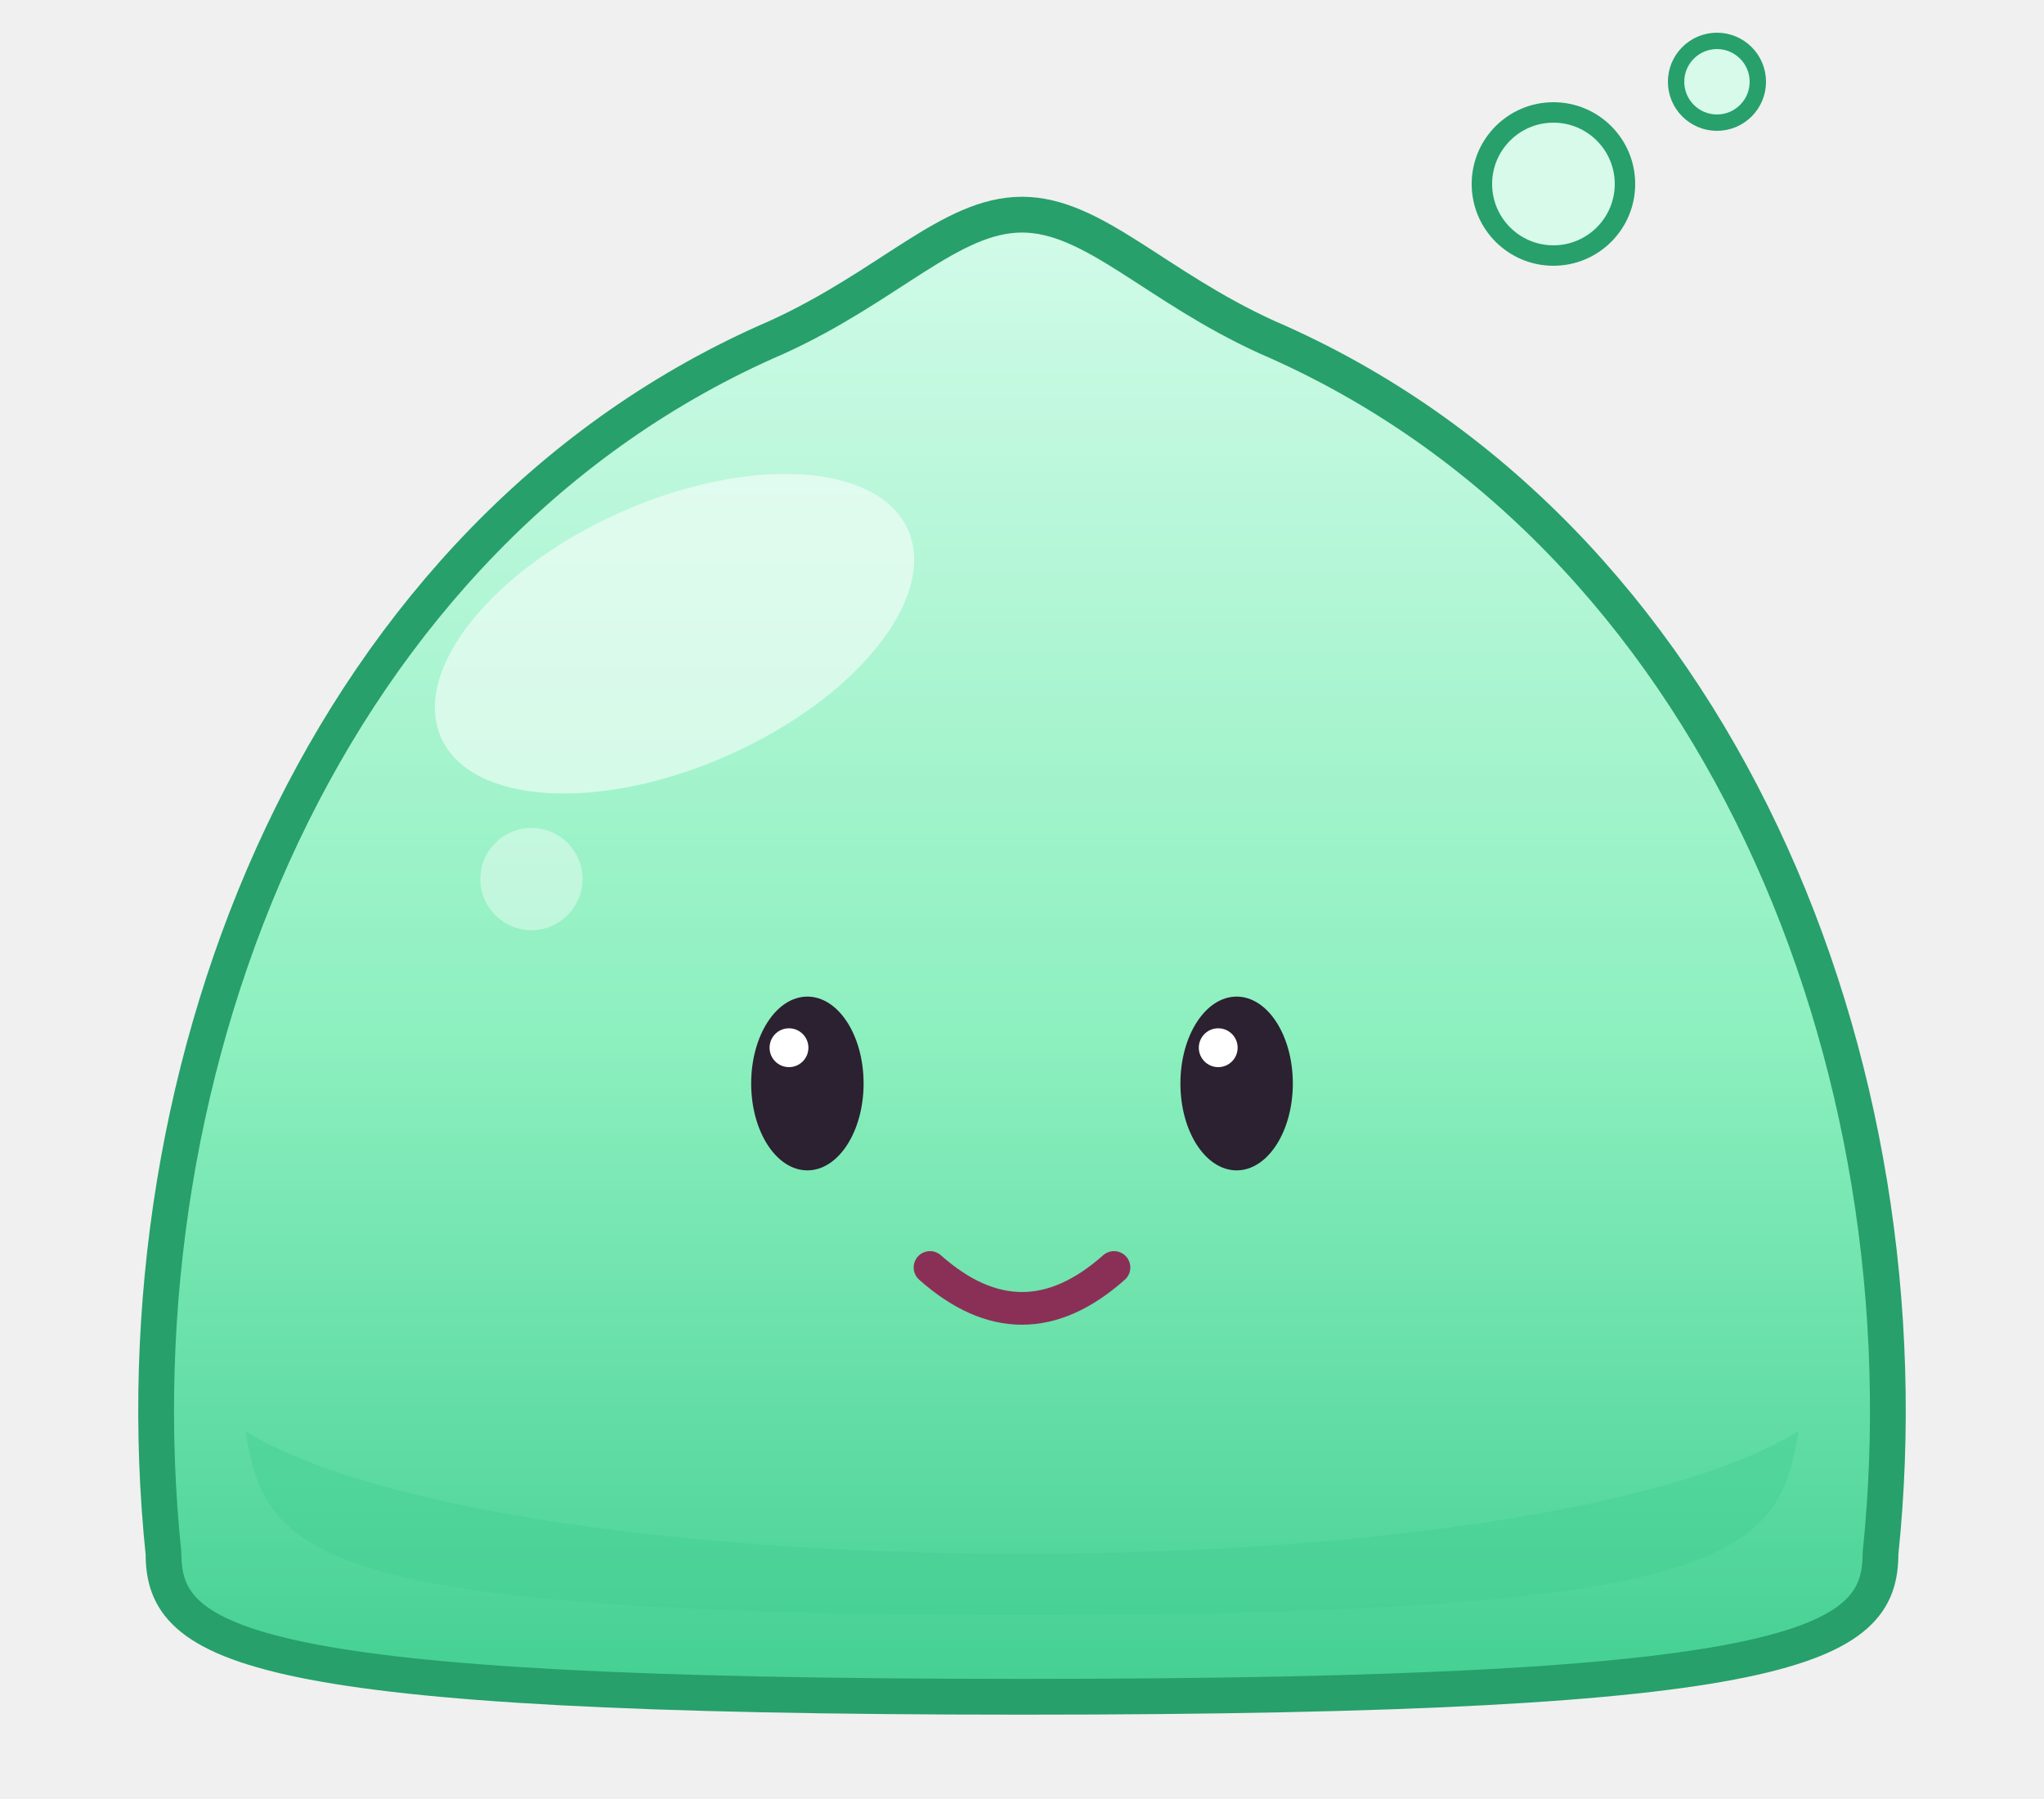
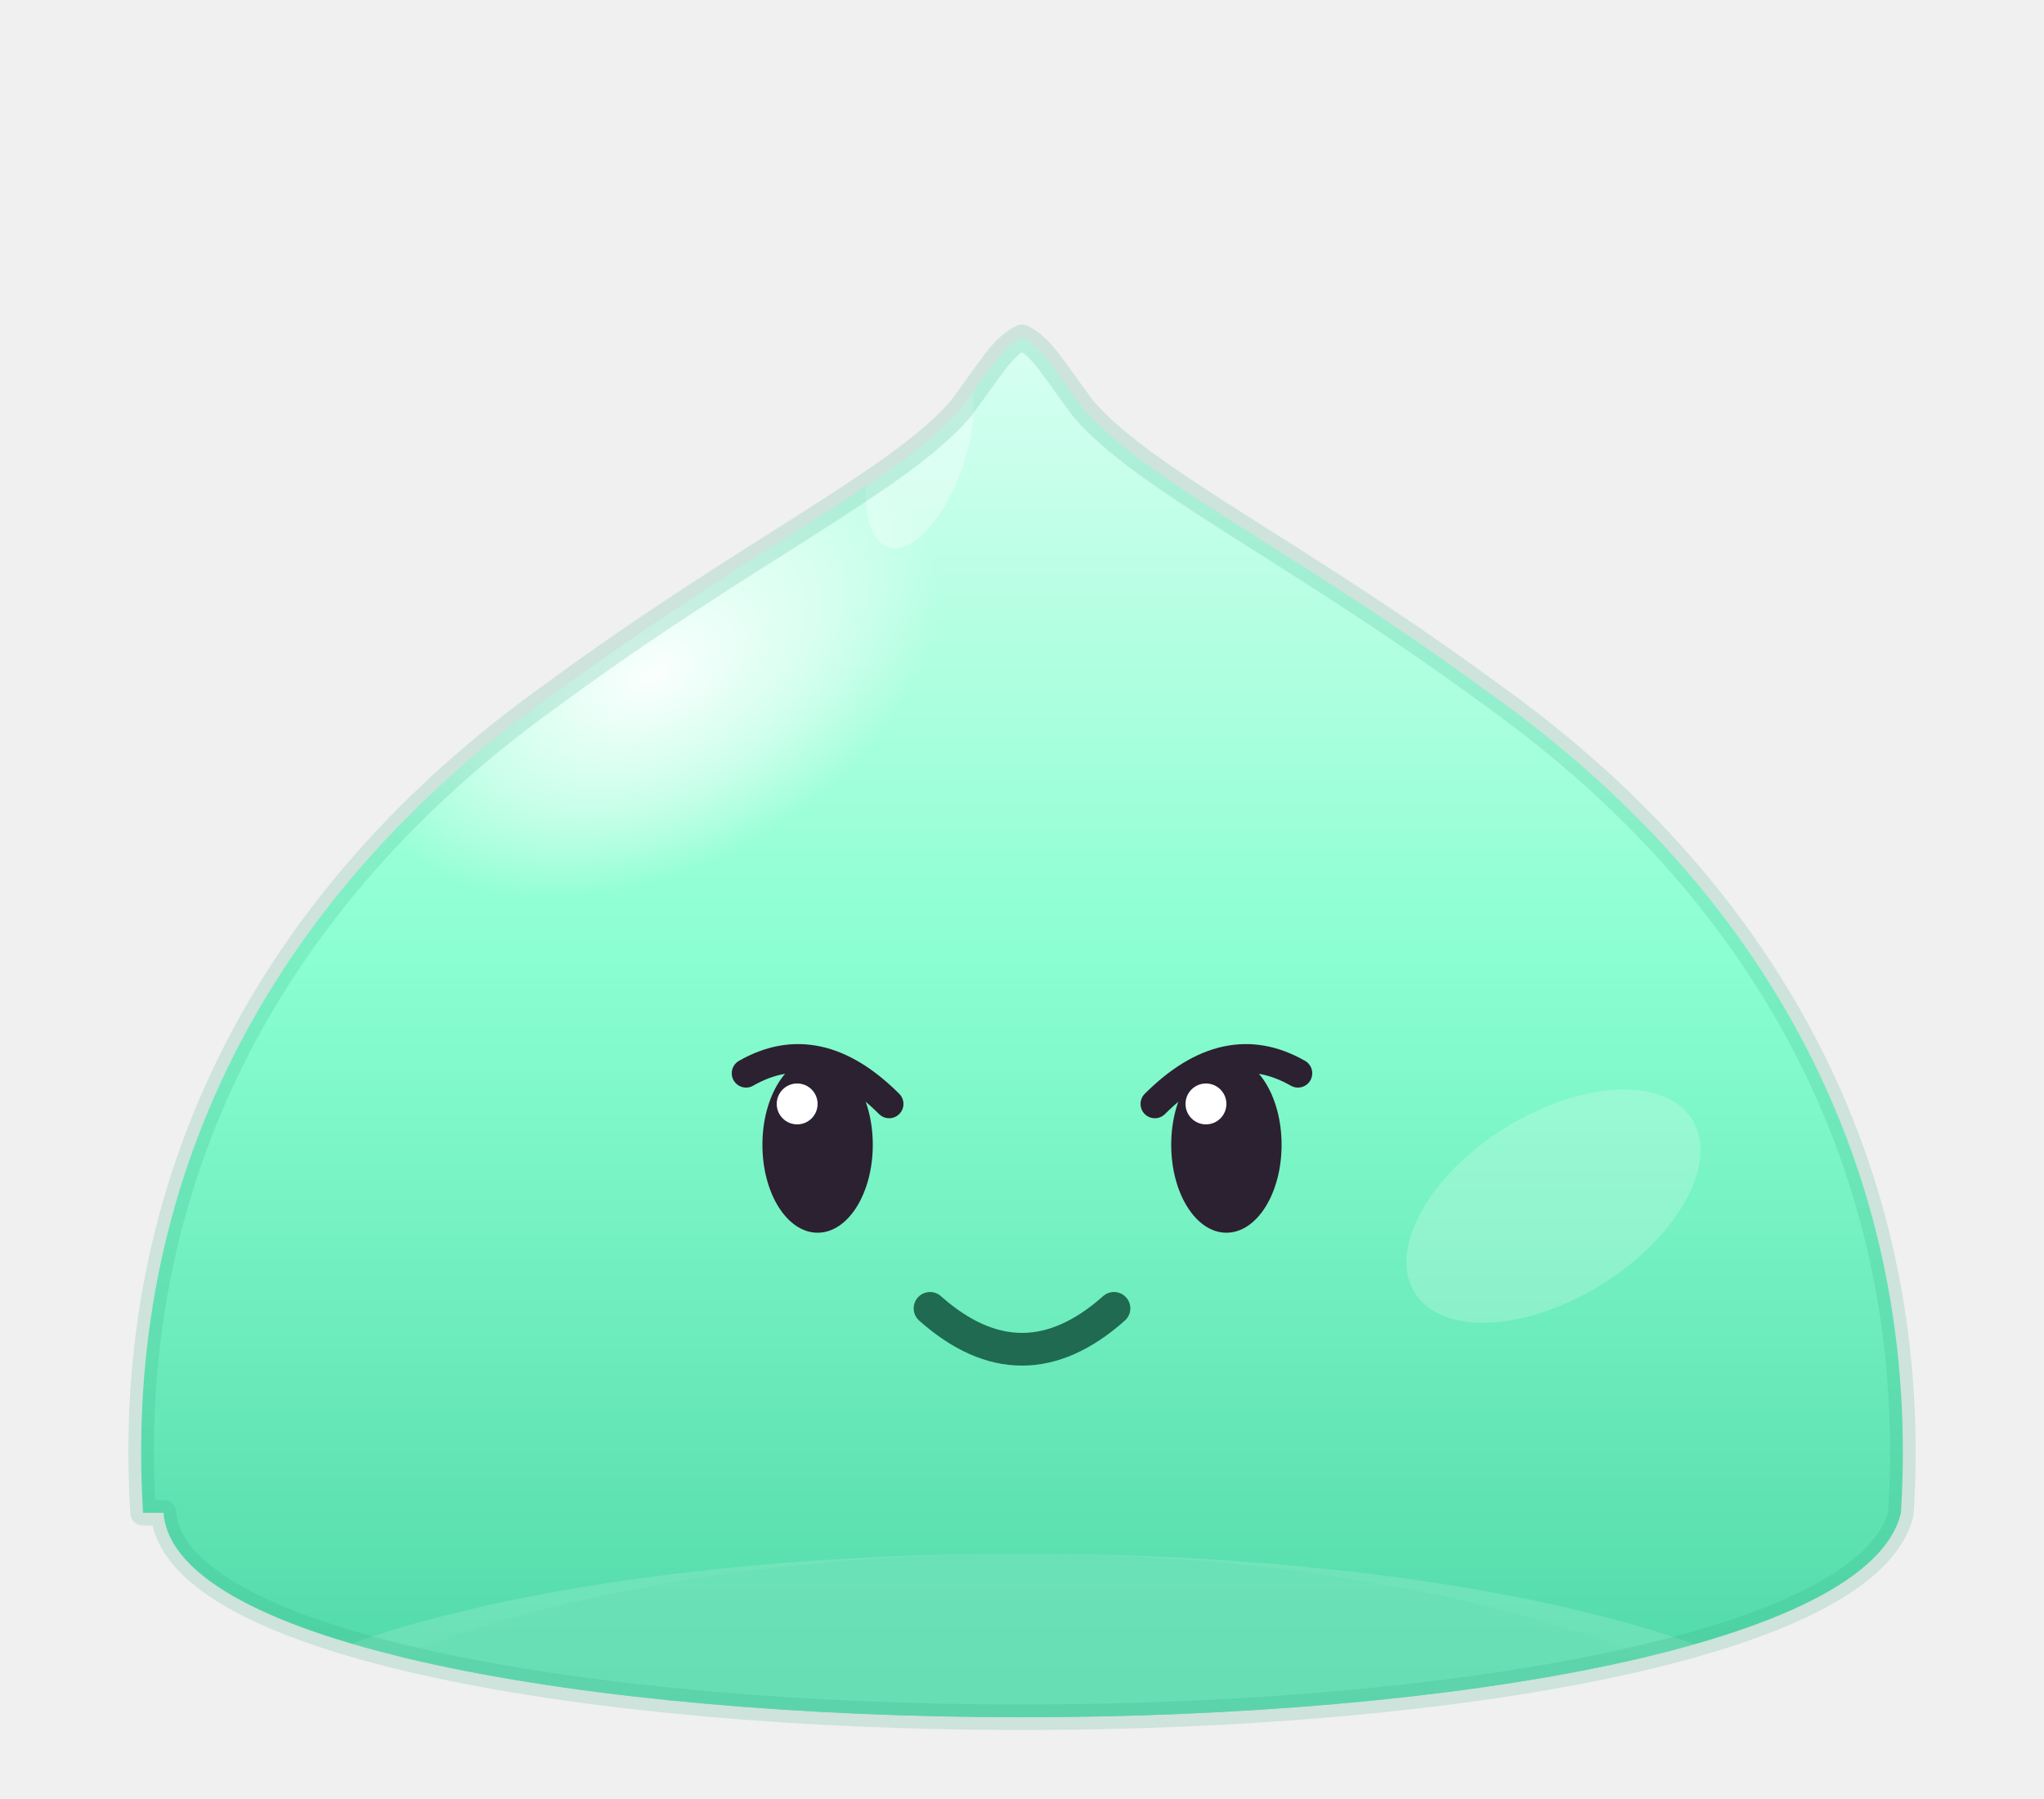
<svg xmlns="http://www.w3.org/2000/svg" viewBox="0 0 200 176">
  <defs>
    <linearGradient id="body" x1="0" y1="0" x2="0" y2="1">
-       <stop offset="0" stop-color="#d2fbe9" />
-       <stop offset="0.55" stop-color="#8df0bf" />
-       <stop offset="1" stop-color="#43cf92" />
+       <stop offset="0" stop-color="#d8fff2" />
+       <stop offset="0.45" stop-color="#8affd1" />
+       <stop offset="1" stop-color="#4fd8a8" />
    </linearGradient>
+     <radialGradient id="gloss" cx="0.5" cy="0.5" r="0.5">
+       <stop offset="0" stop-color="#ffffff" stop-opacity="0.95" />
+       <stop offset="0.6" stop-color="#ffffff" stop-opacity="0.45" />
+       <stop offset="1" stop-color="#ffffff" stop-opacity="0" />
+     </radialGradient>
+     <clipPath id="clip">
+       <path d="M14,148 C12,116 26,88 54,68 C73,54 88,47 94,40 C97,36 98,34 100,33 C102,34 103,36 106,40 C112,47 127,54 146,68 C174,88 188,116 186,148 C183,161 142,168 100,168 C58,168 17,161 16,148 Z" />
+     </clipPath>
  </defs>
-   <circle cx="152" cy="18" r="7" fill="#d2fbe9" fill-opacity="0.85" stroke="#27a06b" stroke-width="2" />
-   <circle cx="168" cy="8" r="4" fill="#d2fbe9" fill-opacity="0.85" stroke="#27a06b" stroke-width="1.6" />
-   <path d="M16,152 C11,104 32,52 76,33 C87,28 93,21 100,21 C107,21 113,28 124,33 C168,52 189,104 184,152 C184,161 176,166 100,166 C24,166 16,161 16,152 Z" fill="url(#body)" stroke="#27a06b" stroke-width="3.5" stroke-linejoin="round" />
-   <path d="M24,140 C50,156 150,156 176,140 C174,152 170,158 100,158 C30,158 26,152 24,140 Z" fill="#43cf92" opacity="0.45" />
-   <ellipse cx="66" cy="62" rx="25" ry="13" fill="#ffffff" opacity="0.55" transform="rotate(-24 66 62)" />
-   <circle cx="52" cy="86" r="5" fill="#ffffff" opacity="0.4" />
-   <ellipse cx="79" cy="106" rx="5.5" ry="8.5" fill="#2b2130" />
-   <ellipse cx="121" cy="106" rx="5.5" ry="8.5" fill="#2b2130" />
-   <circle cx="77.2" cy="102.5" r="1.9" fill="#ffffff" />
-   <circle cx="119.2" cy="102.5" r="1.9" fill="#ffffff" />
-   <path d="M91,124 Q100,132 109,124" fill="none" stroke="#8a3057" stroke-width="3.2" stroke-linecap="round" />
+   <path d="M14,148 C12,116 26,88 54,68 C73,54 88,47 94,40 C97,36 98,34 100,33 C102,34 103,36 106,40 C112,47 127,54 146,68 C174,88 188,116 186,148 C183,161 142,168 100,168 C58,168 17,161 16,148 Z" fill="url(#body)" />
+   <g clip-path="url(#clip)">
+     <ellipse cx="100" cy="186" rx="86" ry="34" fill="#4fd8a8" opacity="0.55" />
+     <ellipse cx="100" cy="174" rx="82" ry="22" fill="#ffffff" opacity="0.14" />
+     <ellipse cx="64" cy="66" rx="30" ry="19" fill="url(#gloss)" transform="rotate(-28 64 66)" />
+     <ellipse cx="90" cy="44" rx="4.5" ry="10" fill="#ffffff" opacity="0.35" transform="rotate(18 90 44)" />
+     <ellipse cx="152" cy="118" rx="16" ry="9" fill="#ffffff" opacity="0.20" transform="rotate(-32 152 118)" />
+   </g>
+   <path d="M14,148 C12,116 26,88 54,68 C73,54 88,47 94,40 C97,36 98,34 100,33 C102,34 103,36 106,40 C112,47 127,54 146,68 C174,88 188,116 186,148 C183,161 142,168 100,168 C58,168 17,161 16,148 Z" fill="none" stroke="#2fa87e" stroke-width="2.5" stroke-linejoin="round" opacity="0.18" />
+   <g>
+     <ellipse cx="80" cy="112" rx="5.4" ry="8.6" fill="#2b2130" />
+     <ellipse cx="120" cy="112" rx="5.4" ry="8.6" fill="#2b2130" />
+     <path d="M73,105 Q80,101 87,108" fill="none" stroke="#2b2130" stroke-width="2.8" stroke-linecap="round" />
+     <path d="M113,108 Q120,101 127,105" fill="none" stroke="#2b2130" stroke-width="2.8" stroke-linecap="round" />
+     <circle cx="78" cy="108" r="2" fill="#ffffff" />
+     <circle cx="118" cy="108" r="2" fill="#ffffff" />
+     <path d="M91,128 Q100,136 109,128" fill="none" stroke="#1f6a50" stroke-width="3.2" stroke-linecap="round" />
+   </g>
</svg>
